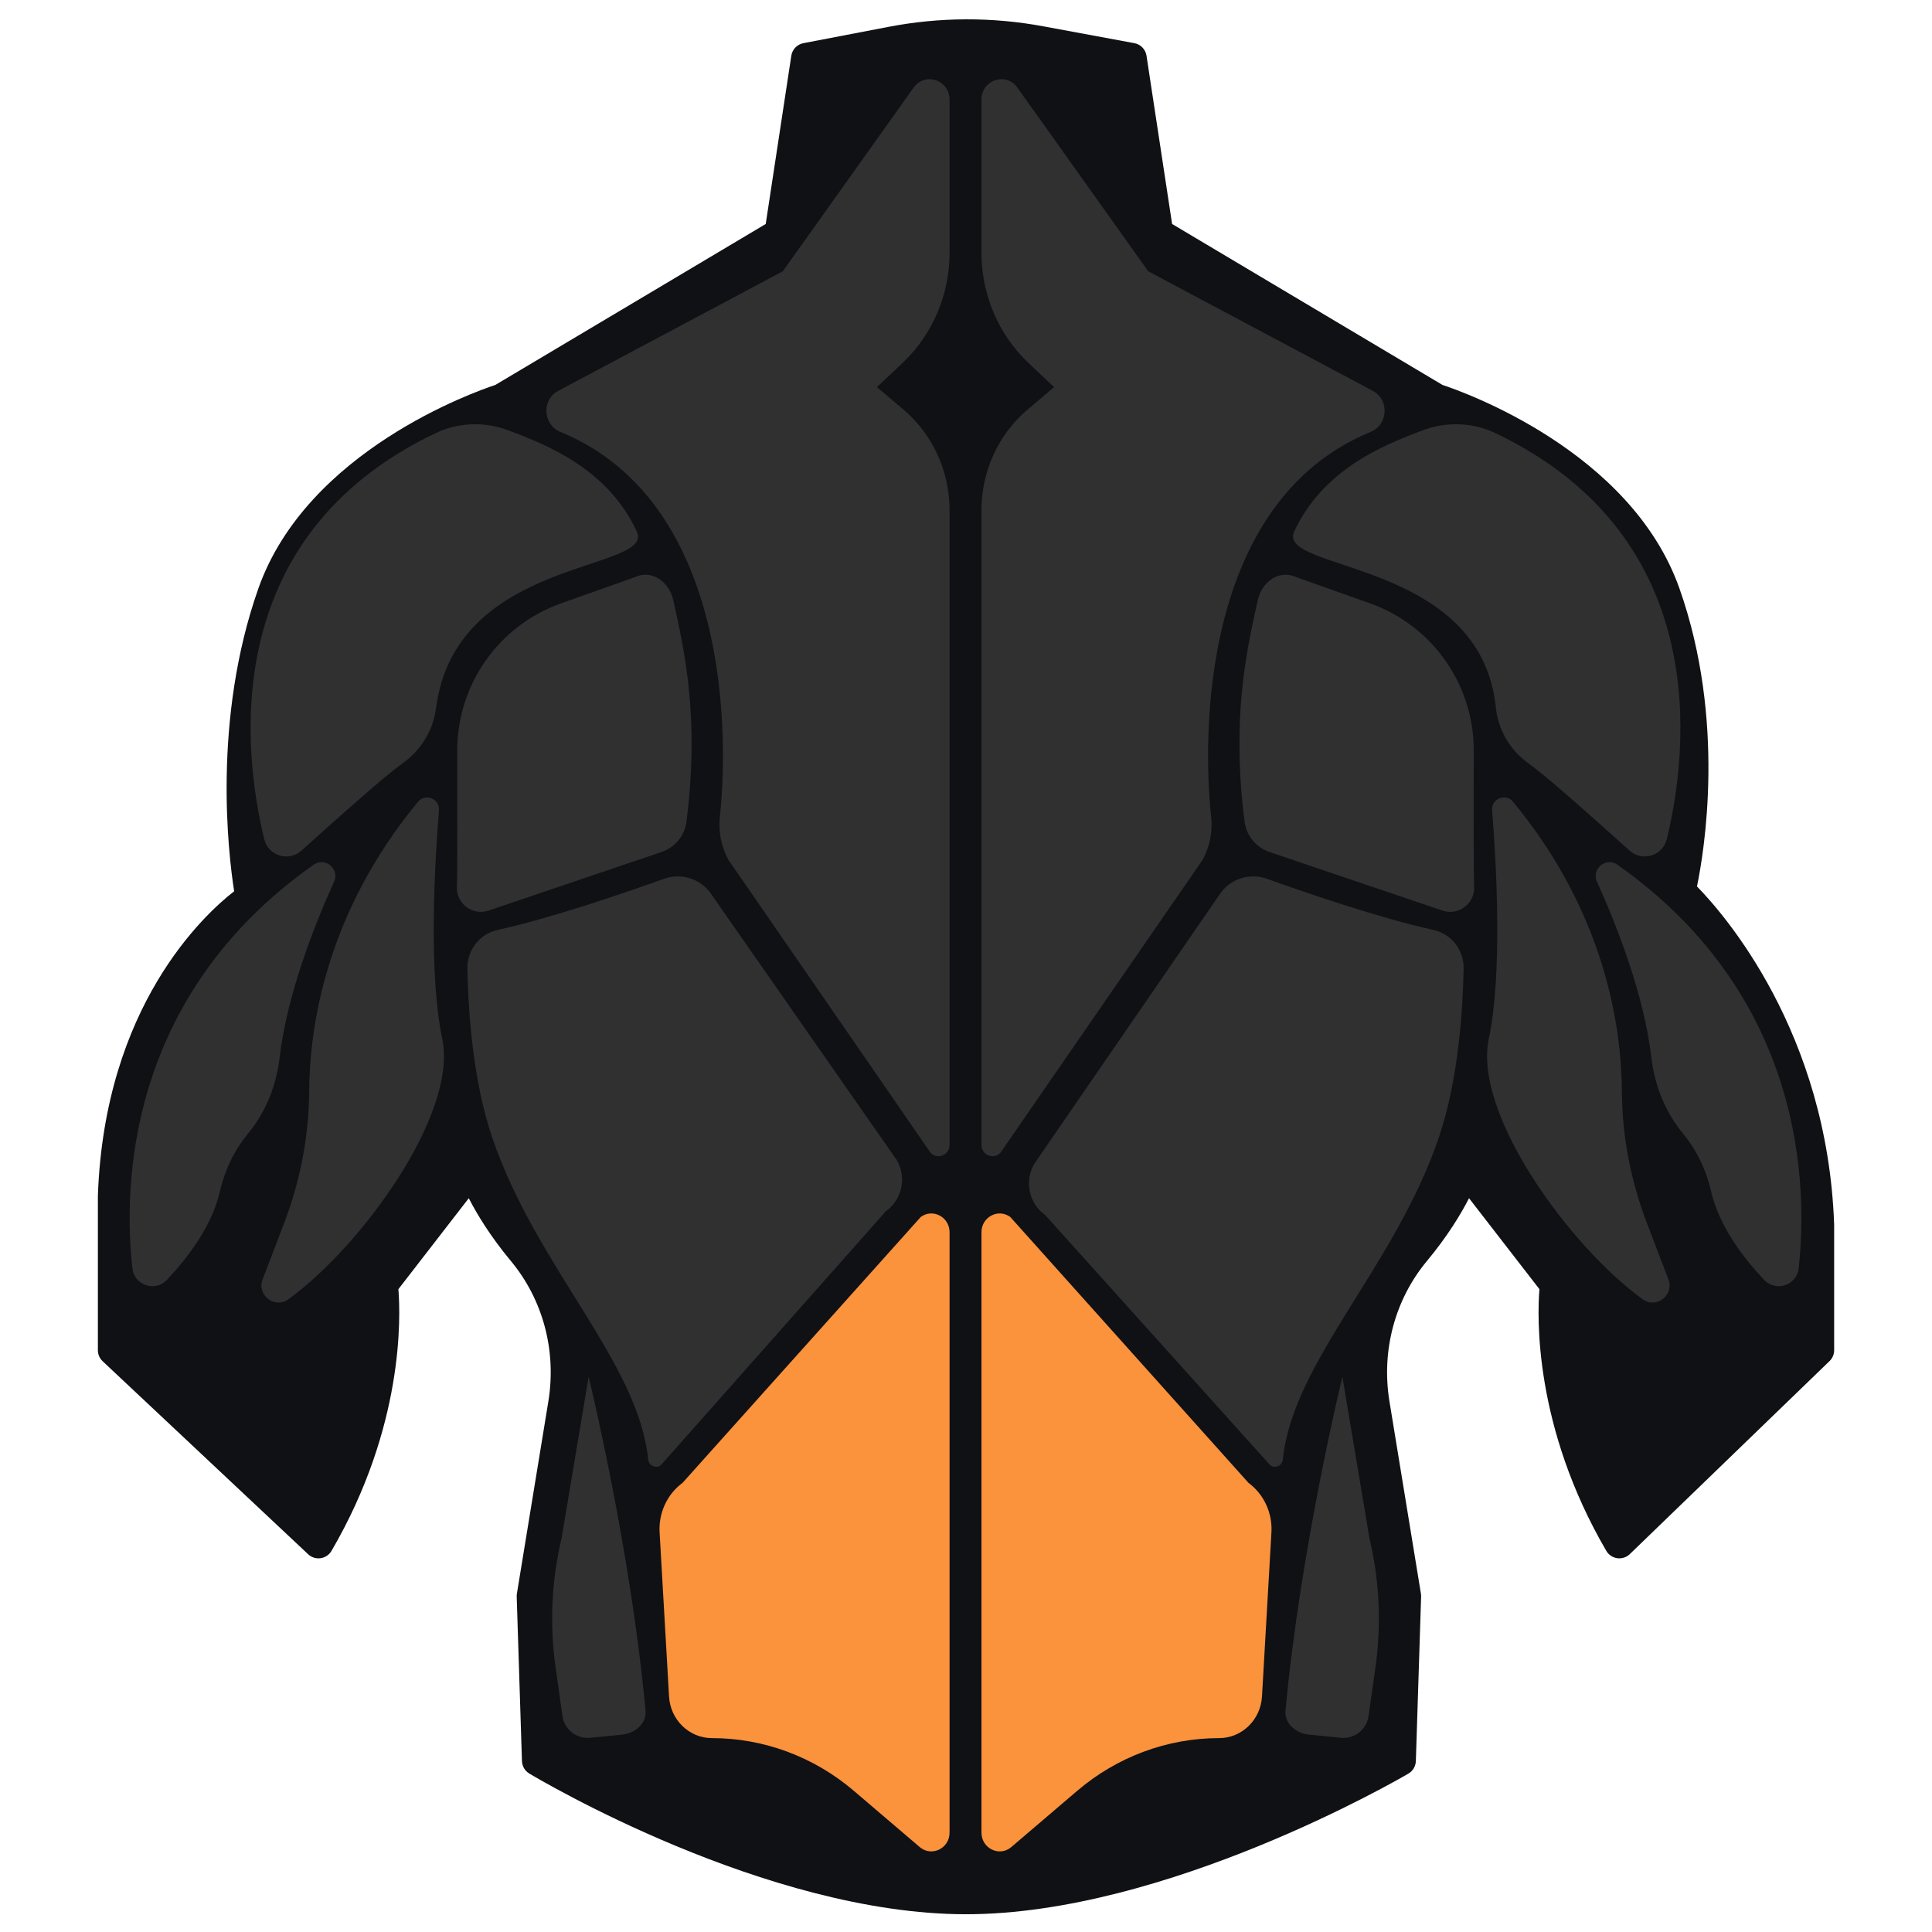
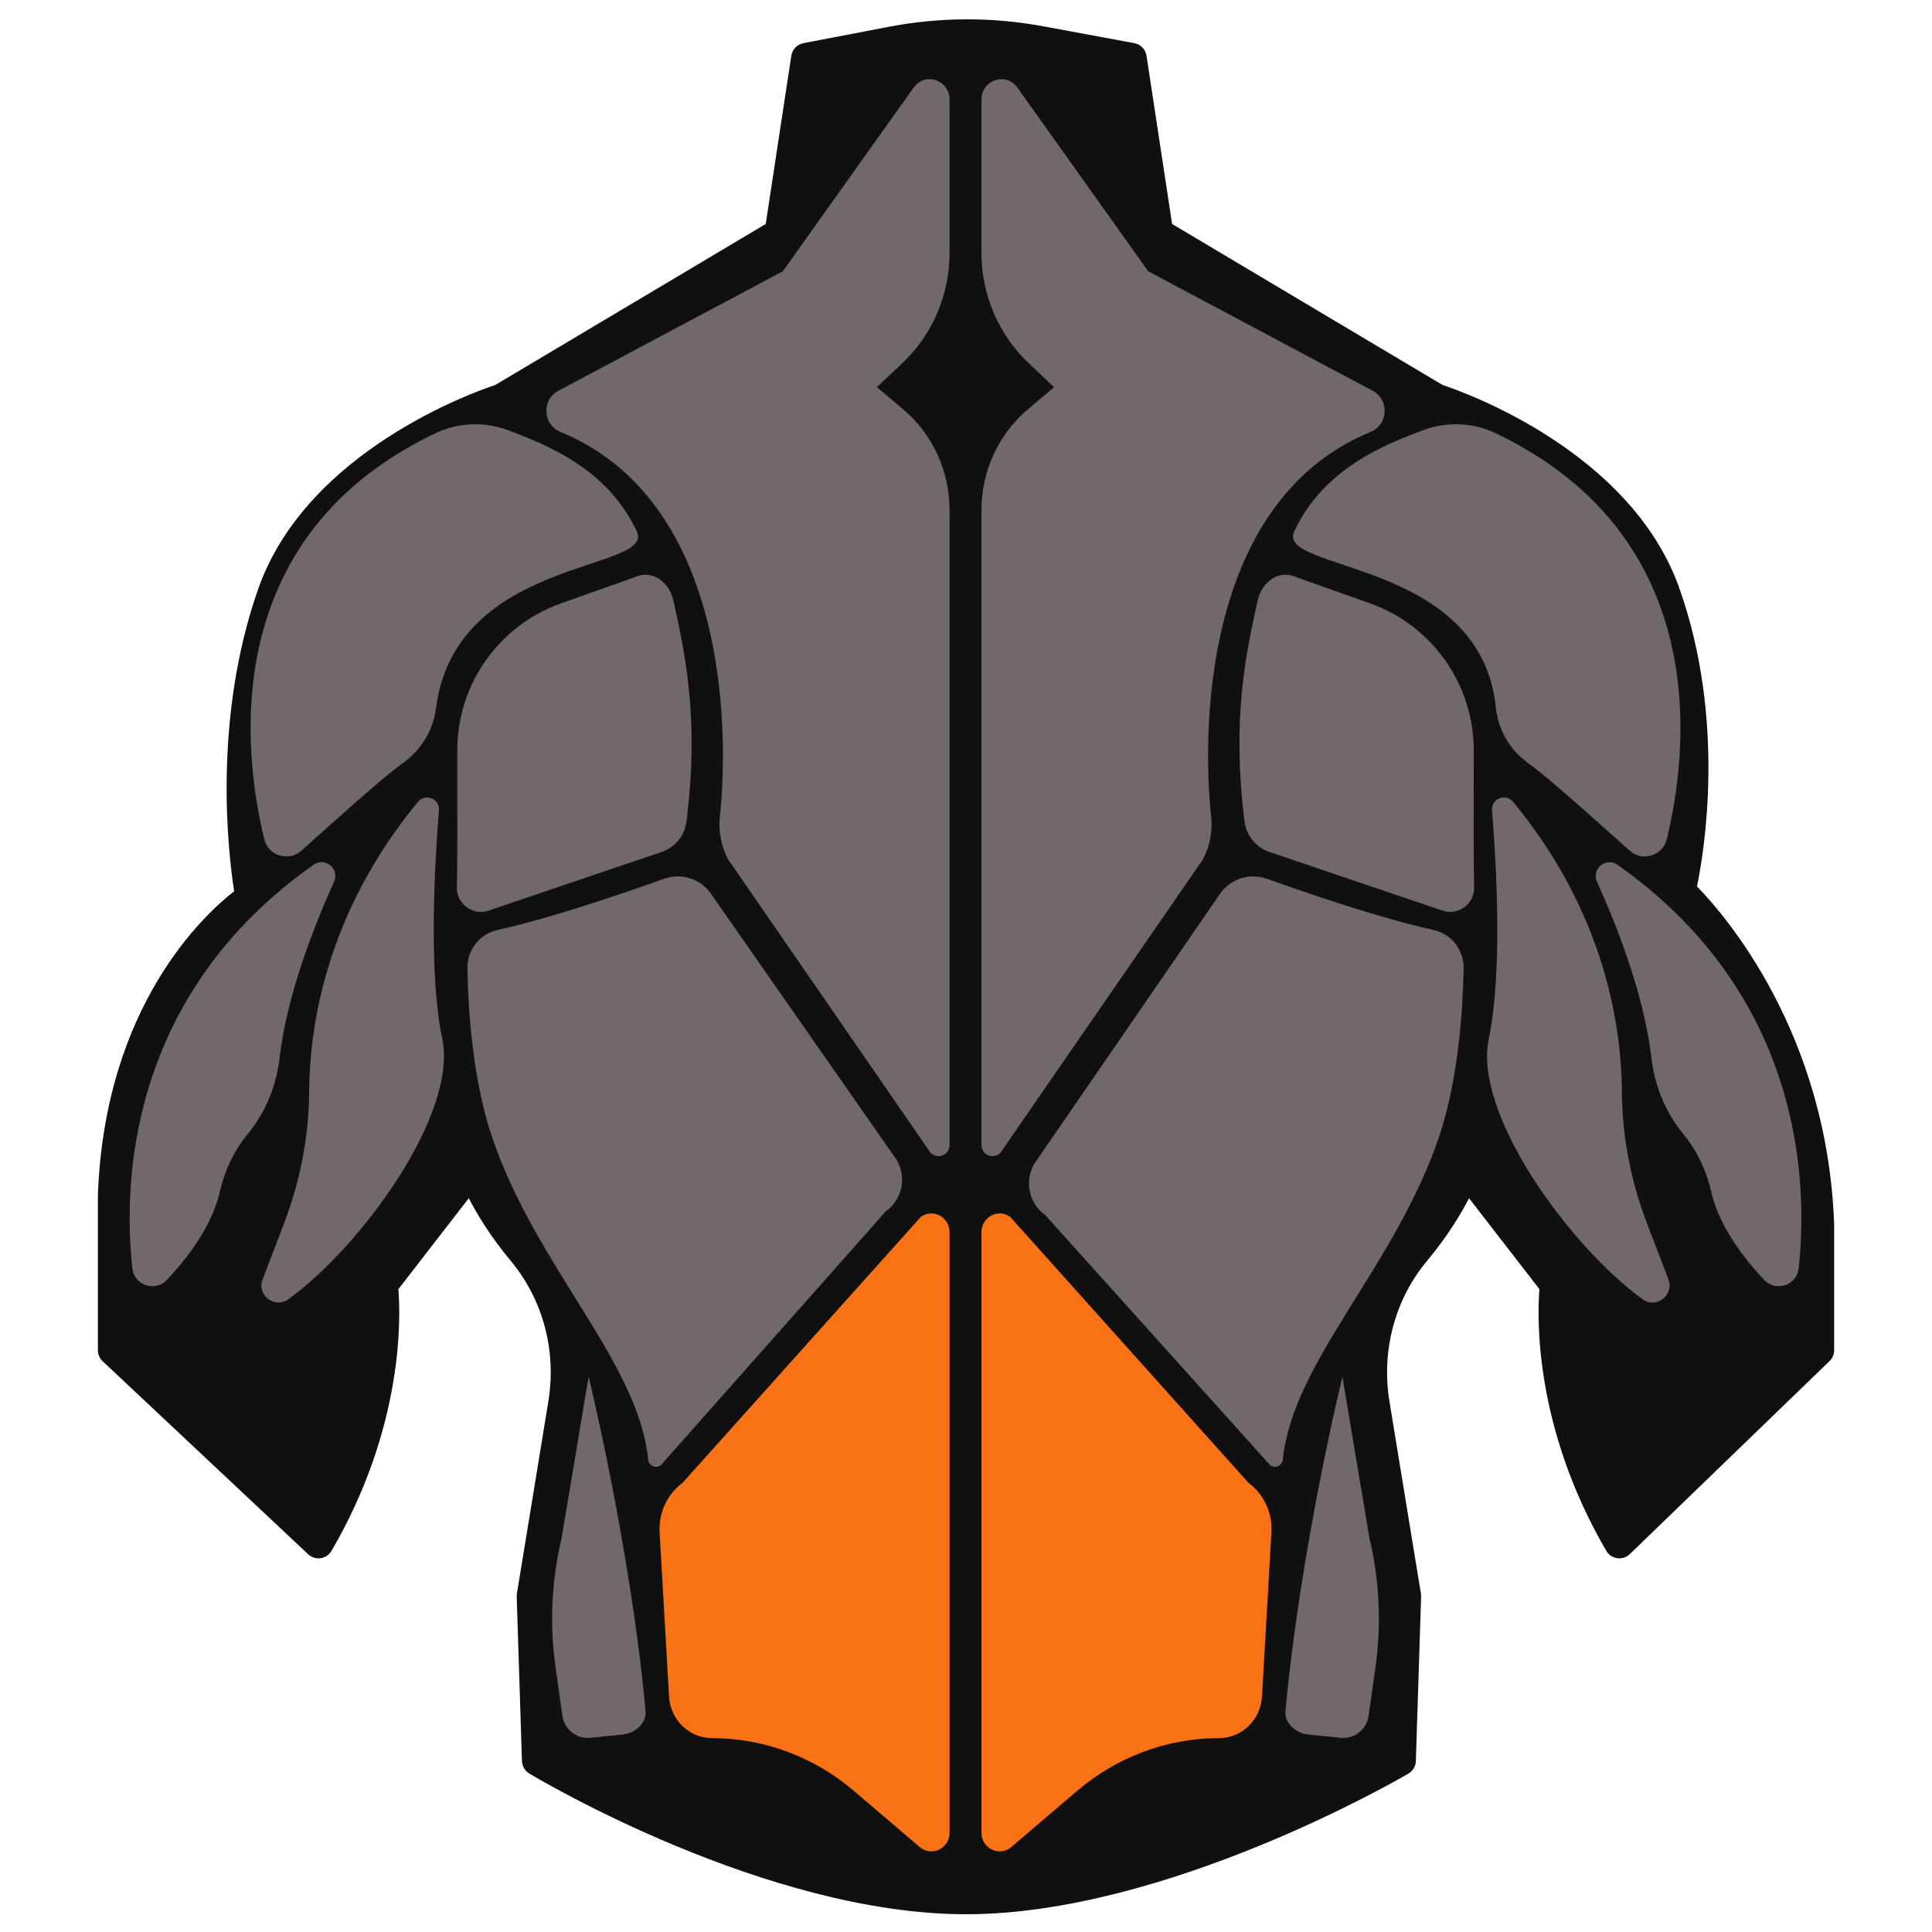
<svg xmlns="http://www.w3.org/2000/svg" version="1.1" width="512" height="512" x="0" y="0" viewBox="0 0 512 512" style="enable-background:new 0 0 512 512" xml:space="preserve" class="">
  <g>
-     <path fill="#0f1115" d="M256.003 507.294c-53.055 0-113.205-35.77-115.74-37.292a3.996 3.996 0 0 1-1.938-3.301l-1.394-43.587a3.993 3.993 0 0 1 .051-.773l8.339-50.958c2.197-13.428-1.431-26.998-9.953-37.231-5.459-6.556-8.987-12.426-11.137-16.614l-18.653 24.102c.594 7.312 1.471 36.451-17.722 69.353a3.994 3.994 0 0 1-2.88 1.942 3.98 3.98 0 0 1-3.313-1.042L27.201 360.74a4.003 4.003 0 0 1-1.262-2.916v-40.857l.002-.143c1.796-50.276 28.202-74.486 36.113-80.635-1.533-9.755-5.848-45.496 6.415-80.234 12.89-36.517 57.437-52.173 62.787-53.936l71.668-42.66 6.781-44.59a3.999 3.999 0 0 1 3.201-3.327l22.57-4.328a110.461 110.461 0 0 1 41.055-.133l24.079 4.456a4 4 0 0 1 3.227 3.332l6.782 44.589 71.667 42.661c5.346 1.761 49.896 17.417 62.786 53.936 12.374 35.051 6.543 69.822 4.645 78.962 7.206 7.366 34.528 38.557 36.35 89.554.002.047.003.095.003.143v33.211c0 1.085-.44 2.123-1.221 2.876l-52.929 51.152a4.01 4.01 0 0 1-3.326 1.087 4.006 4.006 0 0 1-2.908-1.947c-19.192-32.901-18.316-62.04-17.723-69.353l-18.653-24.101c-2.149 4.188-5.678 10.059-11.136 16.613-8.523 10.233-12.151 23.803-9.954 37.231l8.339 50.958c.042.255.059.515.051.773l-1.394 43.587a4 4 0 0 1-1.976 3.323c-2.597 1.522-64.205 37.27-117.237 37.27z" opacity="1" data-original="#484f69" class="" />
-     <path fill="#303030" d="M251.645 26.421v40.573c0 11.104-4.525 21.699-12.471 29.202l-6.777 6.398 7.004 5.929c7.752 6.562 12.244 16.354 12.244 26.69v168.175c0 3.098-3.995 4.176-5.469 1.476l-53.144-77.005c-1.911-3.499-2.69-7.526-2.253-11.515 2.17-19.774 3.316-83.149-42.294-101.898-4.63-1.903-4.992-8.496-.563-10.854l59.534-31.704 34.672-48.678c3.012-4.229 9.517-2.034 9.517 3.211z" opacity="1" data-original="#9fabce" class="" />
-     <path fill="#303030" d="M115.448 114.779c6.027-2.874 12.982-3.088 19.236-.746 10.423 3.903 26.356 10.267 34.07 26.796 5.011 10.738-48.043 6.593-53.194 46.803a21.079 21.079 0 0 1-7.894 13.904c-3.472 2.721-4.255 2.722-27.78 23.883-3.378 3.039-8.786 1.387-9.859-3.029-5.539-22.785-12.627-79.931 45.421-107.611z" opacity="1" data-original="#9fabce" class="" />
-     <path fill="#303030" d="M121.183 198.948a41.33 41.33 0 0 1 27.502-39.054l19.393-6.886c4.644-2.211 9.247 1.088 10.362 6.109 3.087 13.9 6.93 31.297 3.483 58.609a9.792 9.792 0 0 1-6.564 8.045l-45.876 15.542c-4.232 1.434-8.585-1.819-8.406-6.284.149-3.725.146-20.475.106-36.081zM131.848 246.451c-4.748 1.043-8.065 5.325-7.979 10.186.19 10.723 1.34 29.321 6.515 44.641 11.65 34.484 38.777 59.506 41.401 85.549.162 1.606 2.013 2.425 3.328 1.488l59.628-67.301a10.293 10.293 0 0 0 2.88-13.634l-49.51-70.957a10.748 10.748 0 0 0-12.118-3.535c-10.47 3.75-30.038 10.465-44.145 13.563zM88.536 233.651c-5.229 11.56-12.506 29.993-14.433 46.643-.855 7.391-3.67 14.42-8.408 20.156-2.914 3.527-5.86 8.533-7.432 15.346-2.143 9.287-8.72 17.768-14.045 23.396-3.105 3.282-8.639 1.423-9.137-3.067-2.361-21.294-1.819-71.847 48.037-106.97 3.026-2.132 6.944 1.123 5.418 4.496zM110.768 212.481c1.953-2.366 5.8-.806 5.555 2.252-1.183 14.768-2.758 43.298.873 60.546 4.187 19.889-21.446 55.068-40.784 69.046-3.613 2.612-8.409-1.107-6.816-5.272l5.66-14.799c4.268-11.161 6.601-22.989 6.672-34.938.101-17.255 4.463-47.31 28.84-76.835z" opacity="1" data-original="#9fabce" class="" />
-     <path fill="#fb923c" d="M251.645 326.56v159.099c0 4.211-4.761 6.518-7.908 3.832l-17.475-14.912c-10.574-9.023-23.873-13.961-37.601-13.961-6.023 0-11.003-4.836-11.359-11.032l-2.501-43.492c-.297-5.161 2-10.117 6.082-13.123l63.126-70.459c3.196-2.354 7.636 0 7.636 4.048z" opacity="1" data-original="#ff004f" class="" />
-     <path fill="#303030" d="M155.992 364.861s11.093 45.266 15.087 88.54c.308 3.334-2.865 6.013-6.203 6.285l-8.569.861a6.767 6.767 0 0 1-7.25-5.797l-1.822-12.884a92.127 92.127 0 0 1 1.588-34.205zM260.098 26.421v40.573c0 11.104 4.525 21.699 12.471 29.202l6.777 6.398-7.004 5.929c-7.752 6.562-12.244 16.354-12.244 26.69v168.175c0 3.098 3.995 4.176 5.469 1.476l53.144-77.005c1.911-3.499 2.69-7.526 2.253-11.515-2.17-19.774-3.316-83.149 42.294-101.898 4.63-1.903 4.992-8.496.564-10.854l-59.534-31.704-34.672-48.678c-3.012-4.229-9.518-2.034-9.518 3.211z" opacity="1" data-original="#9fabce" class="" />
-     <path fill="#303030" d="M396.296 114.779c-6.027-2.874-12.982-3.088-19.236-.746-10.423 3.903-26.356 10.267-34.07 26.796-5.001 10.716 49.38 7.184 53.425 46.654a20.651 20.651 0 0 0 7.853 14.203c3.317 2.578 4.502 2.967 27.589 23.733 3.378 3.039 8.786 1.387 9.859-3.029 5.539-22.785 12.628-79.931-45.42-107.611z" opacity="1" data-original="#9fabce" class="" />
-     <path fill="#303030" d="M390.56 198.948a41.33 41.33 0 0 0-27.502-39.054l-19.393-6.886c-4.643-2.211-9.247 1.088-10.362 6.109-3.087 13.9-6.93 31.297-3.483 58.609a9.792 9.792 0 0 0 6.564 8.045l45.876 15.542c4.232 1.434 8.585-1.819 8.406-6.284-.149-3.725-.145-20.475-.106-36.081zM379.895 246.451c4.748 1.043 8.065 5.325 7.979 10.186-.19 10.723-1.34 29.321-6.515 44.641-11.65 34.484-38.777 59.506-41.401 85.549-.162 1.606-2.013 2.425-3.328 1.488l-59.628-66.301a10.293 10.293 0 0 1-2.88-13.634l49.51-71.957a10.748 10.748 0 0 1 12.118-3.535c10.47 3.75 30.039 10.465 44.145 13.563zM423.208 233.651c5.229 11.56 12.506 29.993 14.433 46.643.855 7.391 3.67 14.42 8.408 20.156 2.914 3.527 5.86 8.533 7.432 15.346 2.143 9.287 8.72 17.768 14.045 23.396 3.105 3.282 8.639 1.423 9.137-3.067 2.362-21.294 1.819-71.847-48.037-106.97-3.027-2.132-6.944 1.123-5.418 4.496zM400.975 212.481c-1.953-2.366-5.8-.806-5.555 2.252 1.183 14.768 2.758 43.298-.873 60.546-4.187 19.889 21.446 55.068 40.784 69.046 3.613 2.612 8.409-1.107 6.816-5.272l-5.66-14.799c-4.268-11.161-6.601-22.989-6.672-34.938-.1-17.255-4.463-47.31-28.84-76.835z" opacity="1" data-original="#9fabce" class="" />
-     <path fill="#fb923c" d="M260.098 326.56v159.099c0 4.211 4.761 6.518 7.908 3.832l17.475-14.912c10.574-9.023 23.872-13.961 37.601-13.961 6.023 0 11.003-4.836 11.359-11.032l2.501-43.492c.297-5.161-2-10.117-6.082-13.123l-63.126-70.459c-3.195-2.354-7.636 0-7.636 4.048z" opacity="1" data-original="#ff004f" class="" />
-     <path fill="#303030" d="M355.751 364.861s-11.093 45.266-15.087 88.54c-.308 3.334 2.865 6.013 6.203 6.285l8.569.861a6.767 6.767 0 0 0 7.25-5.797l1.822-12.884a92.127 92.127 0 0 0-1.588-34.205z" opacity="1" data-original="#9fabce" class="" />
+     <path fill="#101010" d="M256.003 507.294c-53.055 0-113.205-35.77-115.74-37.292a3.996 3.996 0 0 1-1.938-3.301l-1.394-43.587a3.993 3.993 0 0 1 .051-.773l8.339-50.958c2.197-13.428-1.431-26.998-9.953-37.231-5.459-6.556-8.987-12.426-11.137-16.614l-18.653 24.102c.594 7.312 1.471 36.451-17.722 69.353a3.994 3.994 0 0 1-2.88 1.942 3.98 3.98 0 0 1-3.313-1.042L27.201 360.74a4.003 4.003 0 0 1-1.262-2.916v-40.857l.002-.143c1.796-50.276 28.202-74.486 36.113-80.635-1.533-9.755-5.848-45.496 6.415-80.234 12.89-36.517 57.437-52.173 62.787-53.936l71.668-42.66 6.781-44.59a3.999 3.999 0 0 1 3.201-3.327l22.57-4.328a110.461 110.461 0 0 1 41.055-.133l24.079 4.456a4 4 0 0 1 3.227 3.332l6.782 44.589 71.667 42.661c5.346 1.761 49.896 17.417 62.786 53.936 12.374 35.051 6.543 69.822 4.645 78.962 7.206 7.366 34.528 38.557 36.35 89.554.002.047.003.095.003.143v33.211c0 1.085-.44 2.123-1.221 2.876l-52.929 51.152a4.01 4.01 0 0 1-3.326 1.087 4.006 4.006 0 0 1-2.908-1.947c-19.192-32.901-18.316-62.04-17.723-69.353l-18.653-24.101c-2.149 4.188-5.678 10.059-11.136 16.613-8.523 10.233-12.151 23.803-9.954 37.231l8.339 50.958c.042.255.059.515.051.773l-1.394 43.587a4 4 0 0 1-1.976 3.323c-2.597 1.522-64.205 37.27-117.237 37.27z" opacity="1" data-original="#484f69" class="" />
+     <path fill="#716969" d="M251.645 26.421v40.573c0 11.104-4.525 21.699-12.471 29.202l-6.777 6.398 7.004 5.929c7.752 6.562 12.244 16.354 12.244 26.69v168.175c0 3.098-3.995 4.176-5.469 1.476l-53.144-77.005c-1.911-3.499-2.69-7.526-2.253-11.515 2.17-19.774 3.316-83.149-42.294-101.898-4.63-1.903-4.992-8.496-.563-10.854l59.534-31.704 34.672-48.678c3.012-4.229 9.517-2.034 9.517 3.211z" opacity="1" data-original="#9fabce" class="" />
+     <path fill="#716969" d="M115.448 114.779c6.027-2.874 12.982-3.088 19.236-.746 10.423 3.903 26.356 10.267 34.07 26.796 5.011 10.738-48.043 6.593-53.194 46.803a21.079 21.079 0 0 1-7.894 13.904c-3.472 2.721-4.255 2.722-27.78 23.883-3.378 3.039-8.786 1.387-9.859-3.029-5.539-22.785-12.627-79.931 45.421-107.611z" opacity="1" data-original="#9fabce" class="" />
+     <path fill="#716969" d="M121.183 198.948a41.33 41.33 0 0 1 27.502-39.054l19.393-6.886c4.644-2.211 9.247 1.088 10.362 6.109 3.087 13.9 6.93 31.297 3.483 58.609a9.792 9.792 0 0 1-6.564 8.045l-45.876 15.542c-4.232 1.434-8.585-1.819-8.406-6.284.149-3.725.146-20.475.106-36.081zM131.848 246.451c-4.748 1.043-8.065 5.325-7.979 10.186.19 10.723 1.34 29.321 6.515 44.641 11.65 34.484 38.777 59.506 41.401 85.549.162 1.606 2.013 2.425 3.328 1.488l59.628-67.301a10.293 10.293 0 0 0 2.88-13.634l-49.51-70.957a10.748 10.748 0 0 0-12.118-3.535c-10.47 3.75-30.038 10.465-44.145 13.563zM88.536 233.651c-5.229 11.56-12.506 29.993-14.433 46.643-.855 7.391-3.67 14.42-8.408 20.156-2.914 3.527-5.86 8.533-7.432 15.346-2.143 9.287-8.72 17.768-14.045 23.396-3.105 3.282-8.639 1.423-9.137-3.067-2.361-21.294-1.819-71.847 48.037-106.97 3.026-2.132 6.944 1.123 5.418 4.496zM110.768 212.481c1.953-2.366 5.8-.806 5.555 2.252-1.183 14.768-2.758 43.298.873 60.546 4.187 19.889-21.446 55.068-40.784 69.046-3.613 2.612-8.409-1.107-6.816-5.272l5.66-14.799c4.268-11.161 6.601-22.989 6.672-34.938.101-17.255 4.463-47.31 28.84-76.835z" opacity="1" data-original="#9fabce" class="" />
+     <path fill="#f97316" d="M251.645 326.56v159.099c0 4.211-4.761 6.518-7.908 3.832l-17.475-14.912c-10.574-9.023-23.873-13.961-37.601-13.961-6.023 0-11.003-4.836-11.359-11.032l-2.501-43.492c-.297-5.161 2-10.117 6.082-13.123l63.126-70.459c3.196-2.354 7.636 0 7.636 4.048z" opacity="1" data-original="#ff004f" class="" />
+     <path fill="#716969" d="M155.992 364.861s11.093 45.266 15.087 88.54c.308 3.334-2.865 6.013-6.203 6.285l-8.569.861a6.767 6.767 0 0 1-7.25-5.797l-1.822-12.884a92.127 92.127 0 0 1 1.588-34.205zM260.098 26.421v40.573c0 11.104 4.525 21.699 12.471 29.202l6.777 6.398-7.004 5.929c-7.752 6.562-12.244 16.354-12.244 26.69v168.175c0 3.098 3.995 4.176 5.469 1.476l53.144-77.005c1.911-3.499 2.69-7.526 2.253-11.515-2.17-19.774-3.316-83.149 42.294-101.898 4.63-1.903 4.992-8.496.564-10.854l-59.534-31.704-34.672-48.678c-3.012-4.229-9.518-2.034-9.518 3.211z" opacity="1" data-original="#9fabce" class="" />
+     <path fill="#716969" d="M396.296 114.779c-6.027-2.874-12.982-3.088-19.236-.746-10.423 3.903-26.356 10.267-34.07 26.796-5.001 10.716 49.38 7.184 53.425 46.654a20.651 20.651 0 0 0 7.853 14.203c3.317 2.578 4.502 2.967 27.589 23.733 3.378 3.039 8.786 1.387 9.859-3.029 5.539-22.785 12.628-79.931-45.42-107.611z" opacity="1" data-original="#9fabce" class="" />
+     <path fill="#716969" d="M390.56 198.948a41.33 41.33 0 0 0-27.502-39.054l-19.393-6.886c-4.643-2.211-9.247 1.088-10.362 6.109-3.087 13.9-6.93 31.297-3.483 58.609a9.792 9.792 0 0 0 6.564 8.045l45.876 15.542c4.232 1.434 8.585-1.819 8.406-6.284-.149-3.725-.145-20.475-.106-36.081zM379.895 246.451c4.748 1.043 8.065 5.325 7.979 10.186-.19 10.723-1.34 29.321-6.515 44.641-11.65 34.484-38.777 59.506-41.401 85.549-.162 1.606-2.013 2.425-3.328 1.488l-59.628-66.301a10.293 10.293 0 0 1-2.88-13.634l49.51-71.957a10.748 10.748 0 0 1 12.118-3.535c10.47 3.75 30.039 10.465 44.145 13.563zM423.208 233.651c5.229 11.56 12.506 29.993 14.433 46.643.855 7.391 3.67 14.42 8.408 20.156 2.914 3.527 5.86 8.533 7.432 15.346 2.143 9.287 8.72 17.768 14.045 23.396 3.105 3.282 8.639 1.423 9.137-3.067 2.362-21.294 1.819-71.847-48.037-106.97-3.027-2.132-6.944 1.123-5.418 4.496zM400.975 212.481c-1.953-2.366-5.8-.806-5.555 2.252 1.183 14.768 2.758 43.298-.873 60.546-4.187 19.889 21.446 55.068 40.784 69.046 3.613 2.612 8.409-1.107 6.816-5.272l-5.66-14.799c-4.268-11.161-6.601-22.989-6.672-34.938-.1-17.255-4.463-47.31-28.84-76.835z" opacity="1" data-original="#9fabce" class="" />
+     <path fill="#f97316" d="M260.098 326.56v159.099c0 4.211 4.761 6.518 7.908 3.832l17.475-14.912c10.574-9.023 23.872-13.961 37.601-13.961 6.023 0 11.003-4.836 11.359-11.032l2.501-43.492c.297-5.161-2-10.117-6.082-13.123l-63.126-70.459c-3.195-2.354-7.636 0-7.636 4.048z" opacity="1" data-original="#ff004f" class="" />
+     <path fill="#716969" d="M355.751 364.861s-11.093 45.266-15.087 88.54c-.308 3.334 2.865 6.013 6.203 6.285l8.569.861a6.767 6.767 0 0 0 7.25-5.797l1.822-12.884a92.127 92.127 0 0 0-1.588-34.205z" opacity="1" data-original="#9fabce" class="" />
  </g>
</svg>
